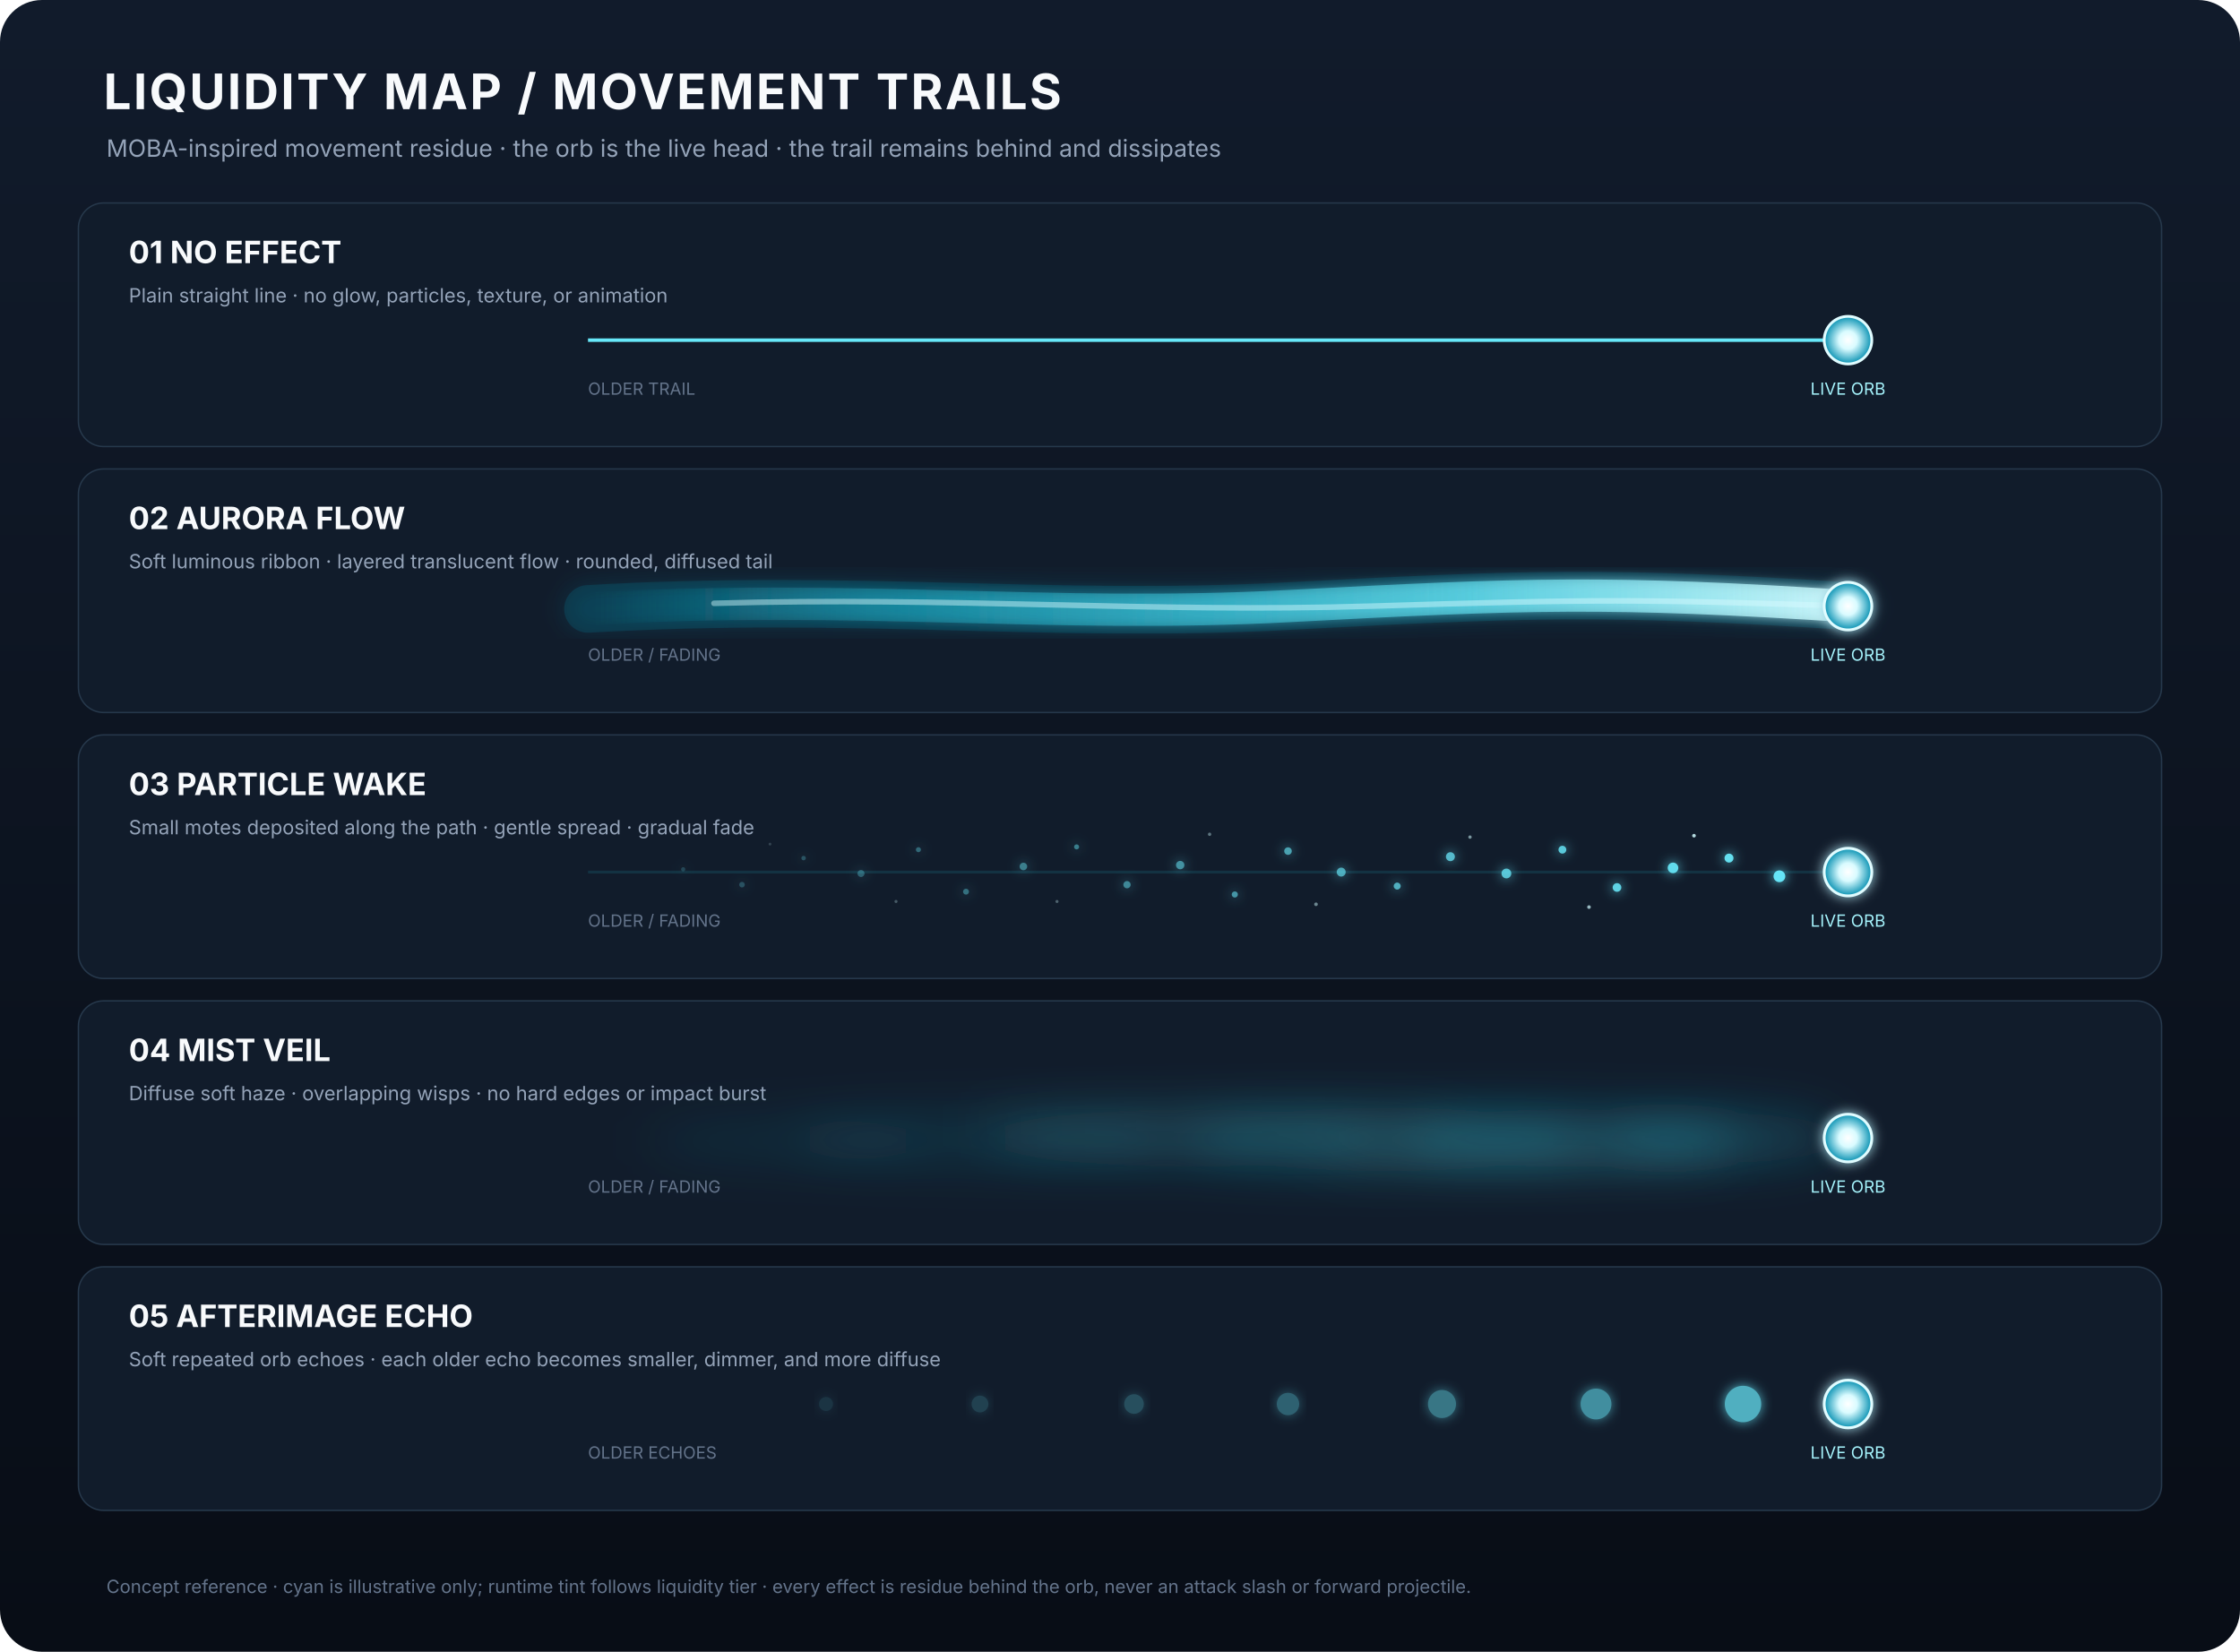
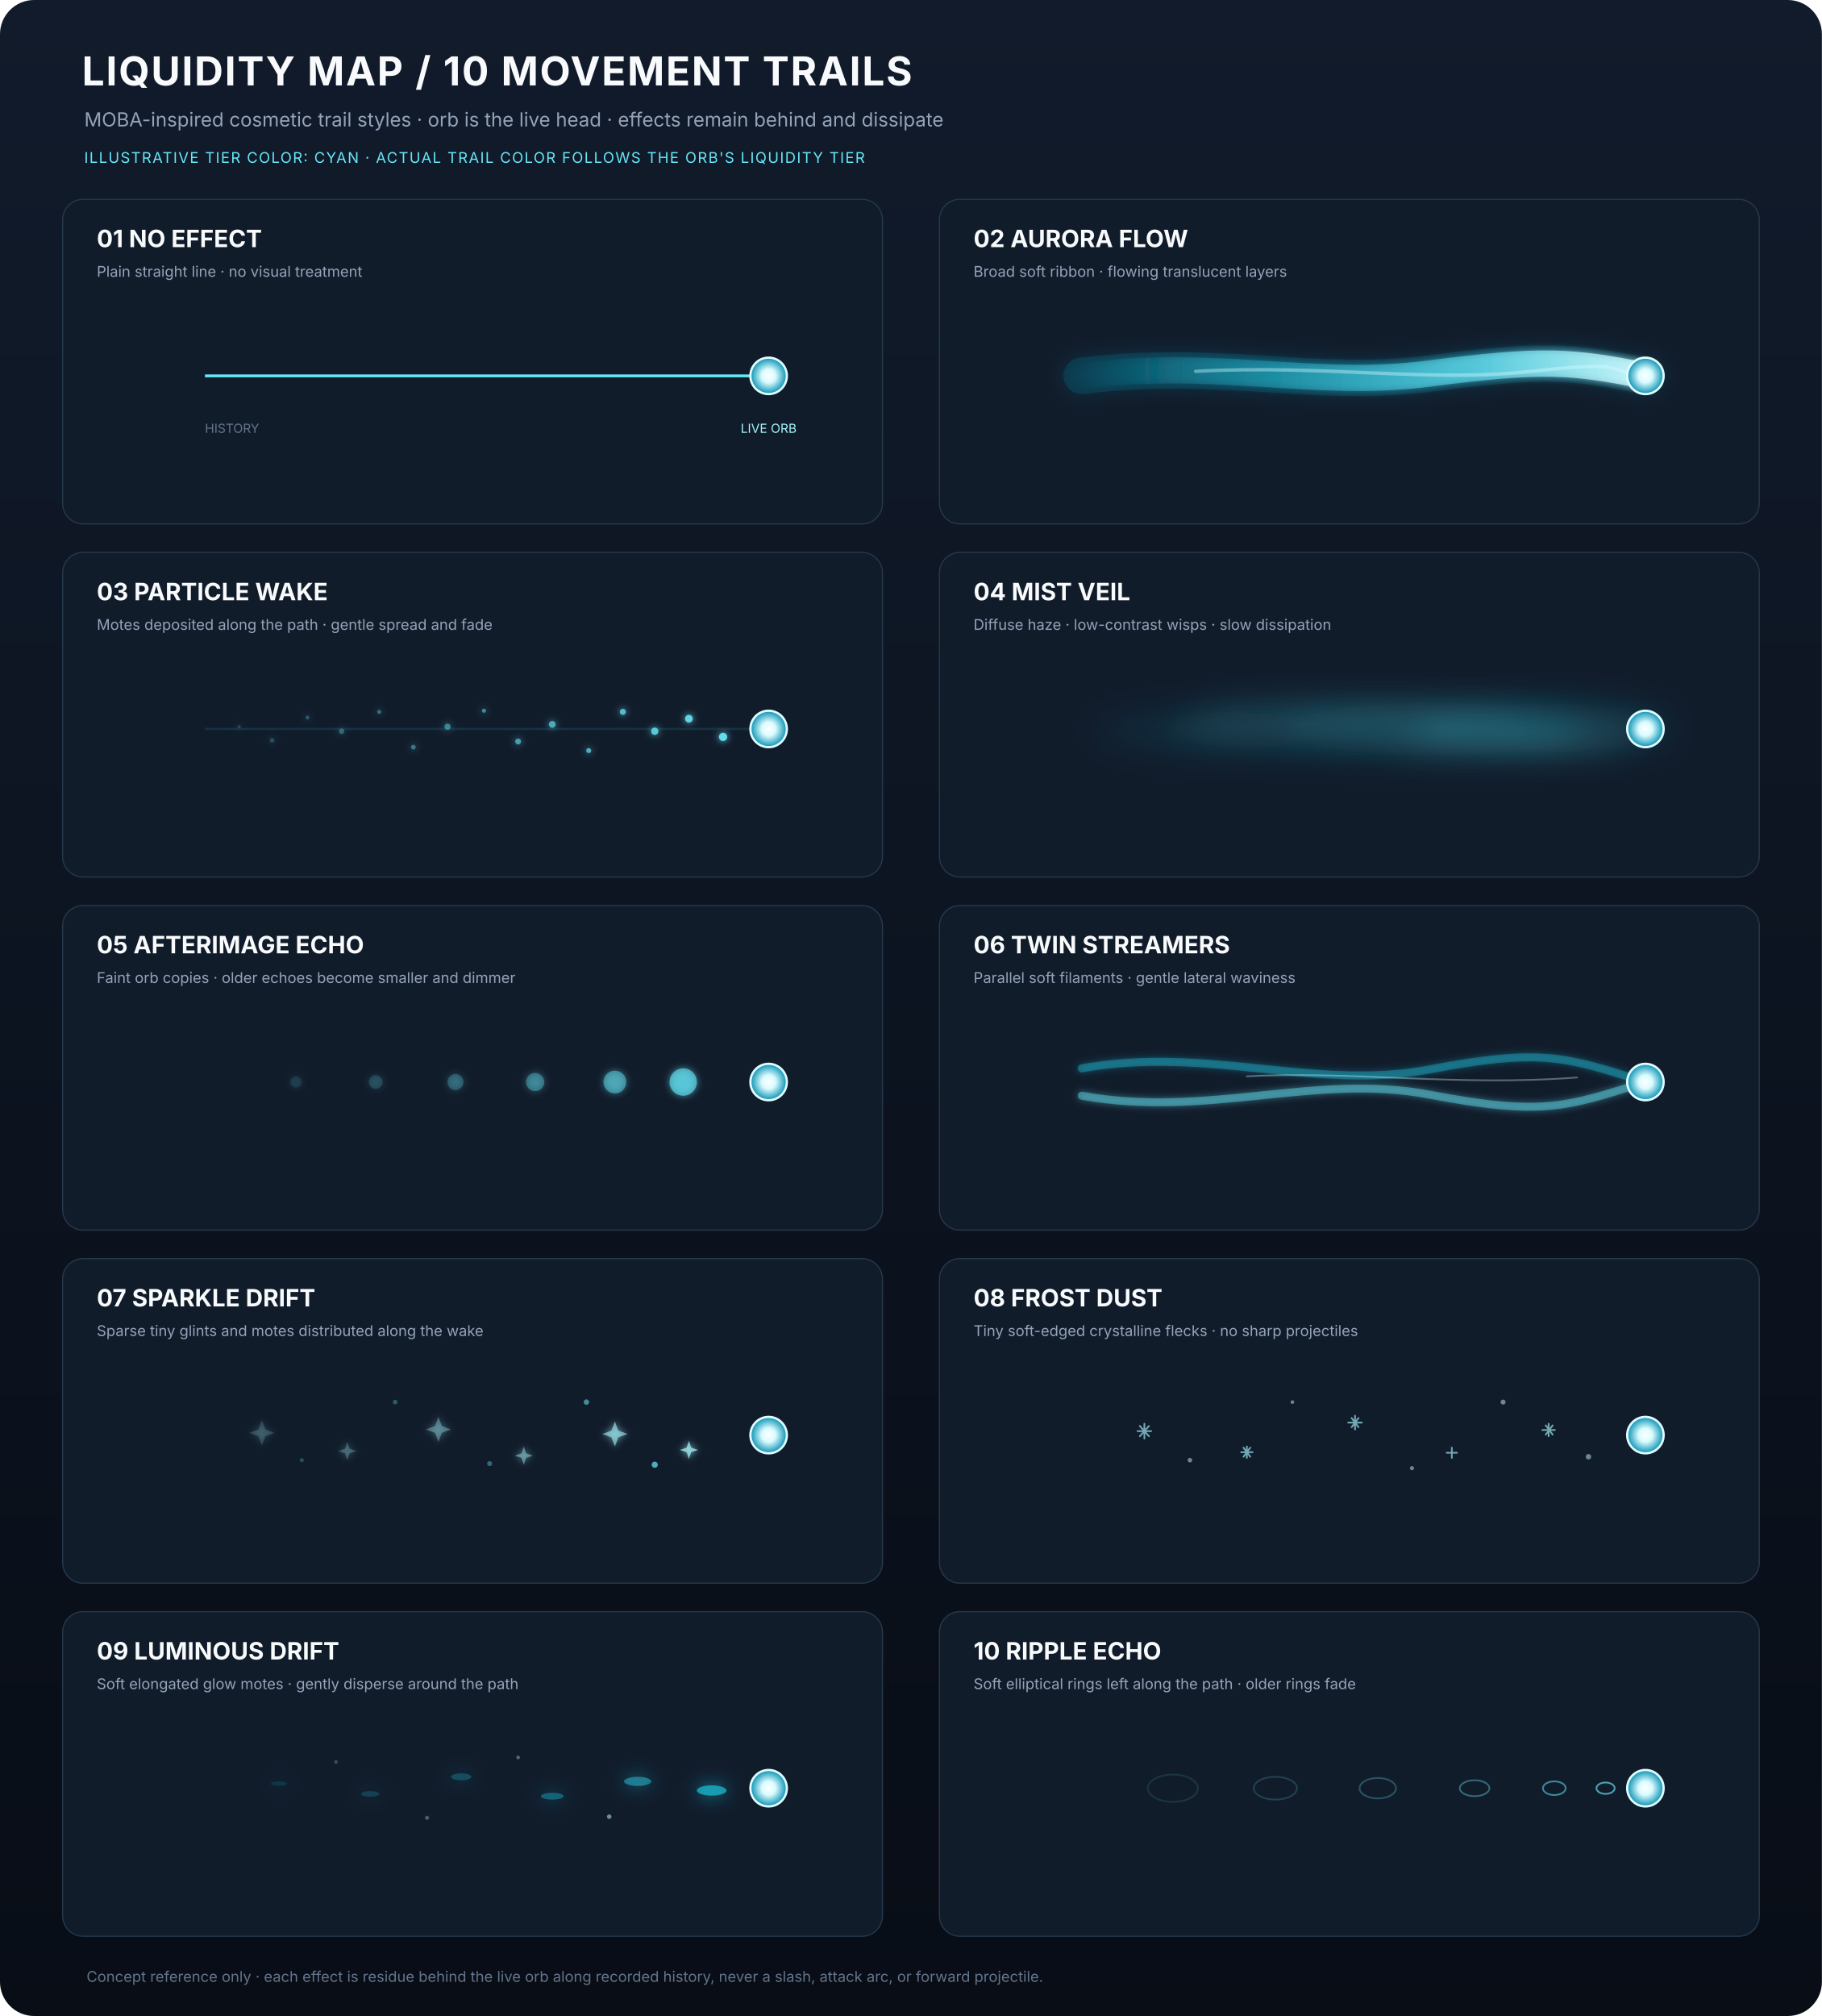
- <svg xmlns="http://www.w3.org/2000/svg" width="1600" height="1180" viewBox="0 0 1600 1180">
+ <svg xmlns="http://www.w3.org/2000/svg" width="1600" height="1770" viewBox="0 0 1600 1770">
  <defs>
    <linearGradient id="bg" x2="0" y2="1">
      <stop stop-color="#111B2B" />
      <stop offset="1" stop-color="#080D16" />
    </linearGradient>
    <radialGradient id="orb">
      <stop stop-color="#FFFFFF" />
      <stop offset=".38" stop-color="#D9FBFF" />
      <stop offset="1" stop-color="#0891B2" />
    </radialGradient>
    <linearGradient id="ribbon" x1="0" x2="1">
      <stop stop-color="#22D3EE" stop-opacity="0" />
-       <stop offset=".22" stop-color="#22D3EE" stop-opacity=".25" />
-       <stop offset=".7" stop-color="#67E8F9" stop-opacity=".58" />
+       <stop offset=".24" stop-color="#22D3EE" stop-opacity=".22" />
+       <stop offset=".7" stop-color="#67E8F9" stop-opacity=".55" />
      <stop offset="1" stop-color="#CFFAFE" stop-opacity=".82" />
    </linearGradient>
-     <filter id="glow" x="-30%" y="-200%" width="160%" height="500%">
-       <feGaussianBlur stdDeviation="9" result="b" />
+     <filter id="glow" x="-30%" y="-250%" width="160%" height="600%">
+       <feGaussianBlur stdDeviation="8" result="b" />
      <feMerge>
        <feMergeNode in="b" />
        <feMergeNode in="SourceGraphic" />
      </feMerge>
    </filter>
-     <filter id="mist" x="-30%" y="-300%" width="160%" height="700%">
-       <feGaussianBlur stdDeviation="17" />
+     <filter id="mist" x="-30%" y="-400%" width="160%" height="900%">
+       <feGaussianBlur stdDeviation="14" />
    </filter>
-     <filter id="soft" x="-30%" y="-200%" width="160%" height="500%">
-       <feGaussianBlur stdDeviation="4" result="b" />
+     <filter id="soft" x="-30%" y="-250%" width="160%" height="600%">
+       <feGaussianBlur stdDeviation="3" result="b" />
      <feMerge>
        <feMergeNode in="b" />
        <feMergeNode in="SourceGraphic" />
      </feMerge>
    </filter>
  </defs>
-   <rect width="1600" height="1180" rx="30" fill="url(#bg)" />
+   <rect width="1600" height="1770" rx="30" fill="url(#bg)" />
  <g font-family="Inter,Segoe UI,Arial,sans-serif">
-     <text x="74" y="78" fill="#F8FAFC" font-size="35" font-weight="750" letter-spacing="1.5">LIQUIDITY MAP / MOVEMENT TRAILS</text>
-     <text x="76" y="112" fill="#94A3B8" font-size="17">MOBA-inspired movement residue · the orb is the live head · the trail remains behind and dissipates</text>
-     <g transform="translate(0 145)">
-       <rect x="56" y="0" width="1488" height="174" rx="18" fill="#111C2B" stroke="#26384B" />
-       <text x="92" y="43" fill="#F8FAFC" font-size="22" font-weight="700">01  NO EFFECT</text>
-       <text x="92" y="71" fill="#94A3B8" font-size="14">Plain straight line · no glow, particles, texture, or animation</text>
-       <line x1="420" y1="98" x2="1320" y2="98" stroke="#67E8F9" stroke-width="2.5" />
-       <circle cx="1320" cy="98" r="17" fill="url(#orb)" stroke="#E0FCFF" stroke-width="2" />
-       <text x="420" y="137" fill="#64748B" font-size="12">OLDER TRAIL</text>
-       <text x="1320" y="137" text-anchor="middle" fill="#A5F3FC" font-size="12">LIVE ORB</text>
+     <text x="72" y="75" fill="#F8FAFC" font-size="35" font-weight="750" letter-spacing="1.3">LIQUIDITY MAP / 10 MOVEMENT TRAILS</text>
+     <text x="74" y="111" fill="#94A3B8" font-size="17">MOBA-inspired cosmetic trail styles · orb is the live head · effects remain behind and dissipate</text>
+     <text x="74" y="143" fill="#67E8F9" font-size="13" letter-spacing="1">ILLUSTRATIVE TIER COLOR: CYAN · ACTUAL TRAIL COLOR FOLLOWS THE ORB'S LIQUIDITY TIER</text>
+     <g transform="translate(55 175)">
+       <rect width="720" height="285" rx="18" fill="#111C2B" stroke="#26384B" />
+       <text x="30" y="42" fill="#F8FAFC" font-size="21" font-weight="700">01  NO EFFECT</text>
+       <text x="30" y="68" fill="#94A3B8" font-size="13">Plain straight line · no visual treatment</text>
+       <line x1="125" y1="155" x2="620" y2="155" stroke="#67E8F9" stroke-width="2.5" />
+       <circle cx="620" cy="155" r="16" fill="url(#orb)" stroke="#E0FCFF" stroke-width="2" />
+       <text x="125" y="205" fill="#64748B" font-size="11">HISTORY</text>
+       <text x="620" y="205" text-anchor="middle" fill="#A5F3FC" font-size="11">LIVE ORB</text>
    </g>
-     <g transform="translate(0 335)">
-       <rect x="56" y="0" width="1488" height="174" rx="18" fill="#111C2B" stroke="#26384B" />
-       <text x="92" y="43" fill="#F8FAFC" font-size="22" font-weight="700">02  AURORA FLOW</text>
-       <text x="92" y="71" fill="#94A3B8" font-size="14">Soft luminous ribbon · layered translucent flow · rounded, diffused tail</text>
-       <path d="M420 100 C610 89 750 107 920 98 S1150 87 1320 98" fill="none" stroke="#0891B2" stroke-opacity=".18" stroke-width="34" stroke-linecap="round" filter="url(#glow)" />
-       <path d="M420 100 C610 89 750 107 920 98 S1150 87 1320 98" fill="none" stroke="url(#ribbon)" stroke-width="23" stroke-linecap="round" filter="url(#soft)" />
-       <path d="M510 96 C680 91 820 103 980 98 S1170 93 1320 98" fill="none" stroke="#D9FBFF" stroke-opacity=".45" stroke-width="4" stroke-linecap="round" />
-       <circle cx="1320" cy="98" r="17" fill="url(#orb)" stroke="#E0FCFF" stroke-width="2" filter="url(#soft)" />
-       <text x="420" y="137" fill="#64748B" font-size="12">OLDER / FADING</text>
-       <text x="1320" y="137" text-anchor="middle" fill="#A5F3FC" font-size="12">LIVE ORB</text>
+     <g transform="translate(825 175)">
+       <rect width="720" height="285" rx="18" fill="#111C2B" stroke="#26384B" />
+       <text x="30" y="42" fill="#F8FAFC" font-size="21" font-weight="700">02  AURORA FLOW</text>
+       <text x="30" y="68" fill="#94A3B8" font-size="13">Broad soft ribbon · flowing translucent layers</text>
+       <path d="M125 155 C245 140 330 166 430 153 S555 142 620 155" fill="none" stroke="#0891B2" stroke-opacity=".18" stroke-width="32" stroke-linecap="round" filter="url(#glow)" />
+       <path d="M125 155 C245 140 330 166 430 153 S555 142 620 155" fill="none" stroke="url(#ribbon)" stroke-width="23" stroke-linecap="round" filter="url(#soft)" />
+       <path d="M225 151 C340 145 430 161 520 151 S582 151 620 155" fill="none" stroke="#D9FBFF" stroke-opacity=".4" stroke-width="3" stroke-linecap="round" />
+       <circle cx="620" cy="155" r="16" fill="url(#orb)" stroke="#E0FCFF" stroke-width="2" />
    </g>
-     <g transform="translate(0 525)">
-       <rect x="56" y="0" width="1488" height="174" rx="18" fill="#111C2B" stroke="#26384B" />
-       <text x="92" y="43" fill="#F8FAFC" font-size="22" font-weight="700">03  PARTICLE WAKE</text>
-       <text x="92" y="71" fill="#94A3B8" font-size="14">Small motes deposited along the path · gentle spread · gradual fade</text>
-       <path d="M420 98H1320" stroke="#22D3EE" stroke-opacity=".12" stroke-width="2" />
+     <g transform="translate(55 485)">
+       <rect width="720" height="285" rx="18" fill="#111C2B" stroke="#26384B" />
+       <text x="30" y="42" fill="#F8FAFC" font-size="21" font-weight="700">03  PARTICLE WAKE</text>
+       <text x="30" y="68" fill="#94A3B8" font-size="13">Motes deposited along the path · gentle spread and fade</text>
+       <path d="M125 155H620" stroke="#22D3EE" stroke-opacity=".12" stroke-width="2" />
      <g fill="#67E8F9" filter="url(#soft)">
-         <circle cx="488" cy="96" r="1.5" opacity=".20" />
-         <circle cx="530" cy="107" r="2" opacity=".24" />
-         <circle cx="574" cy="88" r="1.6" opacity=".26" />
-         <circle cx="615" cy="99" r="2.5" opacity=".31" />
-         <circle cx="656" cy="82" r="1.8" opacity=".35" />
-         <circle cx="690" cy="112" r="2.1" opacity=".38" />
-         <circle cx="731" cy="94" r="2.7" opacity=".43" />
-         <circle cx="769" cy="80" r="1.8" opacity=".45" />
-         <circle cx="805" cy="107" r="2.6" opacity=".48" />
-         <circle cx="843" cy="93" r="3" opacity=".52" />
-         <circle cx="882" cy="114" r="2.2" opacity=".56" />
-         <circle cx="920" cy="83" r="2.7" opacity=".61" />
-         <circle cx="958" cy="98" r="3.2" opacity=".64" />
-         <circle cx="998" cy="108" r="2.5" opacity=".68" />
-         <circle cx="1036" cy="87" r="3.2" opacity=".73" />
-         <circle cx="1076" cy="99" r="3.5" opacity=".77" />
-         <circle cx="1116" cy="82" r="2.8" opacity=".82" />
-         <circle cx="1155" cy="109" r="3.1" opacity=".86" />
-         <circle cx="1195" cy="95" r="3.8" opacity=".91" />
-         <circle cx="1235" cy="88" r="3.2" opacity=".94" />
-         <circle cx="1271" cy="101" r="4.2" opacity=".98" />
+         <circle cx="155" cy="153" r="1.5" opacity=".18" />
+         <circle cx="184" cy="165" r="2" opacity=".22" />
+         <circle cx="215" cy="145" r="1.7" opacity=".27" />
+         <circle cx="245" cy="157" r="2.4" opacity=".31" />
+         <circle cx="278" cy="140" r="1.8" opacity=".36" />
+         <circle cx="308" cy="171" r="2.1" opacity=".4" />
+         <circle cx="338" cy="153" r="2.7" opacity=".44" />
+         <circle cx="370" cy="139" r="1.8" opacity=".5" />
+         <circle cx="400" cy="166" r="2.6" opacity=".56" />
+         <circle cx="430" cy="151" r="3" opacity=".61" />
+         <circle cx="462" cy="174" r="2.2" opacity=".67" />
+         <circle cx="492" cy="140" r="2.7" opacity=".72" />
+         <circle cx="520" cy="157" r="3.2" opacity=".78" />
+         <circle cx="550" cy="146" r="3.4" opacity=".84" />
+         <circle cx="580" cy="162" r="3.6" opacity=".9" />
+       </g>
+       <circle cx="620" cy="155" r="16" fill="url(#orb)" stroke="#E0FCFF" stroke-width="2" />
+     </g>
+     <g transform="translate(825 485)">
+       <rect width="720" height="285" rx="18" fill="#111C2B" stroke="#26384B" />
+       <text x="30" y="42" fill="#F8FAFC" font-size="21" font-weight="700">04  MIST VEIL</text>
+       <text x="30" y="68" fill="#94A3B8" font-size="13">Diffuse haze · low-contrast wisps · slow dissipation</text>
+       <g fill="#22D3EE" filter="url(#mist)">
+         <ellipse cx="235" cy="157" rx="95" ry="17" opacity=".08" />
+         <ellipse cx="330" cy="154" rx="128" ry="22" opacity=".11" />
+         <ellipse cx="435" cy="155" rx="130" ry="23" opacity=".15" />
+         <ellipse cx="530" cy="154" rx="108" ry="21" opacity=".19" />
+       </g>
+       <g fill="#A5F3FC" filter="url(#mist)">
+         <ellipse cx="370" cy="143" rx="145" ry="9" opacity=".1" />
+         <ellipse cx="500" cy="166" rx="105" ry="10" opacity=".11" />
+       </g>
+       <circle cx="620" cy="155" r="16" fill="url(#orb)" stroke="#E0FCFF" stroke-width="2" />
+     </g>
+     <g transform="translate(55 795)">
+       <rect width="720" height="285" rx="18" fill="#111C2B" stroke="#26384B" />
+       <text x="30" y="42" fill="#F8FAFC" font-size="21" font-weight="700">05  AFTERIMAGE ECHO</text>
+       <text x="30" y="68" fill="#94A3B8" font-size="13">Faint orb copies · older echoes become smaller and dimmer</text>
+       <g fill="#67E8F9" filter="url(#soft)">
+         <circle cx="205" cy="155" r="5" opacity=".10" />
+         <circle cx="275" cy="155" r="6" opacity=".15" />
+         <circle cx="345" cy="155" r="7" opacity=".23" />
+         <circle cx="415" cy="155" r="8" opacity=".32" />
+         <circle cx="485" cy="155" r="10" opacity=".43" />
+         <circle cx="545" cy="155" r="12" opacity=".58" />
+       </g>
+       <circle cx="620" cy="155" r="16" fill="url(#orb)" stroke="#E0FCFF" stroke-width="2" />
+     </g>
+     <g transform="translate(825 795)">
+       <rect width="720" height="285" rx="18" fill="#111C2B" stroke="#26384B" />
+       <text x="30" y="42" fill="#F8FAFC" font-size="21" font-weight="700">06  TWIN STREAMERS</text>
+       <text x="30" y="68" fill="#94A3B8" font-size="13">Parallel soft filaments · gentle lateral waviness</text>
+       <path d="M125 143 C235 123 330 163 430 144 S550 133 620 155" fill="none" stroke="#22D3EE" stroke-opacity=".32" stroke-width="7" stroke-linecap="round" filter="url(#soft)" />
+       <path d="M125 167 C235 187 330 147 430 166 S550 177 620 155" fill="none" stroke="#67E8F9" stroke-opacity=".40" stroke-width="7" stroke-linecap="round" filter="url(#soft)" />
+       <path d="M270 150 C360 145 455 159 560 151" fill="none" stroke="#D9FBFF" stroke-opacity=".35" stroke-width="1.5" stroke-linecap="round" />
+       <circle cx="620" cy="155" r="16" fill="url(#orb)" stroke="#E0FCFF" stroke-width="2" />
+     </g>
+     <g transform="translate(55 1105)">
+       <rect width="720" height="285" rx="18" fill="#111C2B" stroke="#26384B" />
+       <text x="30" y="42" fill="#F8FAFC" font-size="21" font-weight="700">07  SPARKLE DRIFT</text>
+       <text x="30" y="68" fill="#94A3B8" font-size="13">Sparse tiny glints and motes distributed along the wake</text>
+       <g fill="#A5F3FC" filter="url(#soft)">
+         <path d="M175 142l3 8 8 3-8 3-3 8-3-8-8-3 8-3z" opacity=".18" />
+         <path d="M250 161l2 6 6 2-6 2-2 6-2-6-6-2 6-2z" opacity=".25" />
+         <path d="M330 139l3 8 8 3-8 3-3 8-3-8-8-3 8-3z" opacity=".33" />
+         <path d="M405 165l2 6 6 2-6 2-2 6-2-6-6-2 6-2z" opacity=".43" />
+         <path d="M485 143l3 8 8 3-8 3-3 8-3-8-8-3 8-3z" opacity=".58" />
+         <path d="M550 160l2 6 6 2-6 2-2 6-2-6-6-2 6-2z" opacity=".72" />
+       </g>
+       <g fill="#67E8F9">
+         <circle cx="210" cy="177" r="1.8" opacity=".25" />
+         <circle cx="292" cy="126" r="2" opacity=".32" />
+         <circle cx="375" cy="180" r="2.2" opacity=".38" />
+         <circle cx="460" cy="126" r="2.4" opacity=".55" />
+         <circle cx="520" cy="181" r="2.7" opacity=".7" />
+       </g>
+       <circle cx="620" cy="155" r="16" fill="url(#orb)" stroke="#E0FCFF" stroke-width="2" />
+     </g>
+     <g transform="translate(825 1105)">
+       <rect width="720" height="285" rx="18" fill="#111C2B" stroke="#26384B" />
+       <text x="30" y="42" fill="#F8FAFC" font-size="21" font-weight="700">08  FROST DUST</text>
+       <text x="30" y="68" fill="#94A3B8" font-size="13">Tiny soft-edged crystalline flecks · no sharp projectiles</text>
+       <g stroke="#A5F3FC" stroke-width="1.5" stroke-linecap="round" opacity=".65">
+         <path d="M180 145v13m-6-6.5h12m-10-4.5l8 9m0-9l-8 9" />
+         <path d="M270 165v10m-5-5h10m-8-4l6 8m0-8l-6 8" />
+         <path d="M365 138v12m-6-6h12m-9-4l6 8m0-8l-6 8" />
+         <path d="M450 166v9m-4.5-4.5h9" />
+         <path d="M535 145v11m-5.5-5.5h11m-8-4l6 8m0-8l-6 8" />
+       </g>
+       <g fill="#CFFAFE" opacity=".48">
+         <circle cx="220" cy="177" r="2" />
+         <circle cx="310" cy="126" r="1.6" />
+         <circle cx="415" cy="184" r="1.8" />
+         <circle cx="495" cy="126" r="2.2" />
+         <circle cx="570" cy="174" r="2.4" />
+       </g>
+       <circle cx="620" cy="155" r="16" fill="url(#orb)" stroke="#E0FCFF" stroke-width="2" />
+     </g>
+     <g transform="translate(55 1415)">
+       <rect width="720" height="285" rx="18" fill="#111C2B" stroke="#26384B" />
+       <text x="30" y="42" fill="#F8FAFC" font-size="21" font-weight="700">09  LUMINOUS DRIFT</text>
+       <text x="30" y="68" fill="#94A3B8" font-size="13">Soft elongated glow motes · gently disperse around the path</text>
+       <g fill="#22D3EE" filter="url(#glow)">
+         <ellipse cx="190" cy="151" rx="7" ry="2" opacity=".13" />
+         <ellipse cx="270" cy="160" rx="8" ry="2.5" opacity=".18" />
+         <ellipse cx="350" cy="145" rx="9" ry="3" opacity=".24" />
+         <ellipse cx="430" cy="162" rx="10" ry="3" opacity=".34" />
+         <ellipse cx="505" cy="149" rx="12" ry="4" opacity=".46" />
+         <ellipse cx="570" cy="157" rx="13" ry="4.5" opacity=".62" />
      </g>
      <g fill="#CFFAFE">
-         <circle cx="550" cy="78" r="1" opacity=".18" />
-         <circle cx="640" cy="119" r="1.1" opacity=".28" />
-         <circle cx="755" cy="119" r="1.1" opacity=".32" />
-         <circle cx="864" cy="71" r="1.2" opacity=".4" />
-         <circle cx="940" cy="121" r="1.3" opacity=".48" />
-         <circle cx="1050" cy="73" r="1.2" opacity=".55" />
-         <circle cx="1135" cy="123" r="1.3" opacity=".7" />
-         <circle cx="1210" cy="72" r="1.3" opacity=".85" />
+         <circle cx="240" cy="132" r="1.6" opacity=".22" />
+         <circle cx="320" cy="181" r="1.8" opacity=".3" />
+         <circle cx="400" cy="128" r="1.6" opacity=".35" />
+         <circle cx="480" cy="180" r="2" opacity=".5" />
      </g>
-       <circle cx="1320" cy="98" r="17" fill="url(#orb)" stroke="#E0FCFF" stroke-width="2" filter="url(#soft)" />
-       <text x="420" y="137" fill="#64748B" font-size="12">OLDER / FADING</text>
-       <text x="1320" y="137" text-anchor="middle" fill="#A5F3FC" font-size="12">LIVE ORB</text>
+       <circle cx="620" cy="155" r="16" fill="url(#orb)" stroke="#E0FCFF" stroke-width="2" />
    </g>
-     <g transform="translate(0 715)">
-       <rect x="56" y="0" width="1488" height="174" rx="18" fill="#111C2B" stroke="#26384B" />
-       <text x="92" y="43" fill="#F8FAFC" font-size="22" font-weight="700">04  MIST VEIL</text>
-       <text x="92" y="71" fill="#94A3B8" font-size="14">Diffuse soft haze · overlapping wisps · no hard edges or impact burst</text>
-       <g fill="#22D3EE" filter="url(#mist)">
-         <ellipse cx="560" cy="100" rx="100" ry="15" opacity=".08" />
-         <ellipse cx="700" cy="99" rx="132" ry="19" opacity=".11" />
-         <ellipse cx="850" cy="98" rx="142" ry="20" opacity=".14" />
-         <ellipse cx="990" cy="99" rx="144" ry="22" opacity=".17" />
-         <ellipse cx="1120" cy="98" rx="122" ry="20" opacity=".20" />
-         <ellipse cx="1230" cy="98" rx="83" ry="17" opacity=".22" />
+     <g transform="translate(825 1415)">
+       <rect width="720" height="285" rx="18" fill="#111C2B" stroke="#26384B" />
+       <text x="30" y="42" fill="#F8FAFC" font-size="21" font-weight="700">10  RIPPLE ECHO</text>
+       <text x="30" y="68" fill="#94A3B8" font-size="13">Soft elliptical rings left along the path · older rings fade</text>
+       <g fill="none" stroke="#67E8F9" stroke-width="1.5">
+         <ellipse cx="205" cy="155" rx="22" ry="12" opacity=".12" />
+         <ellipse cx="295" cy="155" rx="19" ry="10" opacity=".18" />
+         <ellipse cx="385" cy="155" rx="16" ry="9" opacity=".27" />
+         <ellipse cx="470" cy="155" rx="13" ry="7" opacity=".38" />
+         <ellipse cx="540" cy="155" rx="10" ry="6" opacity=".53" />
+         <ellipse cx="585" cy="155" rx="8" ry="5" opacity=".66" />
      </g>
-       <g fill="#A5F3FC" filter="url(#mist)">
-         <ellipse cx="870" cy="89" rx="180" ry="8" opacity=".10" />
-         <ellipse cx="1090" cy="108" rx="155" ry="10" opacity=".12" />
-       </g>
-       <circle cx="1320" cy="98" r="17" fill="url(#orb)" stroke="#E0FCFF" stroke-width="2" filter="url(#soft)" />
-       <text x="420" y="137" fill="#64748B" font-size="12">OLDER / FADING</text>
-       <text x="1320" y="137" text-anchor="middle" fill="#A5F3FC" font-size="12">LIVE ORB</text>
+       <circle cx="620" cy="155" r="16" fill="url(#orb)" stroke="#E0FCFF" stroke-width="2" />
    </g>
-     <g transform="translate(0 905)">
-       <rect x="56" y="0" width="1488" height="174" rx="18" fill="#111C2B" stroke="#26384B" />
-       <text x="92" y="43" fill="#F8FAFC" font-size="22" font-weight="700">05  AFTERIMAGE ECHO</text>
-       <text x="92" y="71" fill="#94A3B8" font-size="14">Soft repeated orb echoes · each older echo becomes smaller, dimmer, and more diffuse</text>
-       <g>
-         <circle cx="590" cy="98" r="5" fill="#67E8F9" opacity=".12" filter="url(#soft)" />
-         <circle cx="700" cy="98" r="6" fill="#67E8F9" opacity=".18" filter="url(#soft)" />
-         <circle cx="810" cy="98" r="7" fill="#67E8F9" opacity=".25" filter="url(#soft)" />
-         <circle cx="920" cy="98" r="8" fill="#67E8F9" opacity=".34" filter="url(#soft)" />
-         <circle cx="1030" cy="98" r="10" fill="#67E8F9" opacity=".44" filter="url(#soft)" />
-         <circle cx="1140" cy="98" r="11" fill="#67E8F9" opacity=".56" filter="url(#soft)" />
-         <circle cx="1245" cy="98" r="13" fill="#67E8F9" opacity=".72" filter="url(#soft)" />
-       </g>
-       <circle cx="1320" cy="98" r="17" fill="url(#orb)" stroke="#E0FCFF" stroke-width="2" filter="url(#soft)" />
-       <text x="420" y="137" fill="#64748B" font-size="12">OLDER ECHOES</text>
-       <text x="1320" y="137" text-anchor="middle" fill="#A5F3FC" font-size="12">LIVE ORB</text>
-     </g>
-     <text x="76" y="1138" fill="#64748B" font-size="13">Concept reference · cyan is illustrative only; runtime tint follows liquidity tier · every effect is residue behind the orb, never an attack slash or forward projectile.</text>
+     <text x="76" y="1740" fill="#64748B" font-size="13">Concept reference only · each effect is residue behind the live orb along recorded history, never a slash, attack arc, or forward projectile.</text>
  </g>
</svg>
